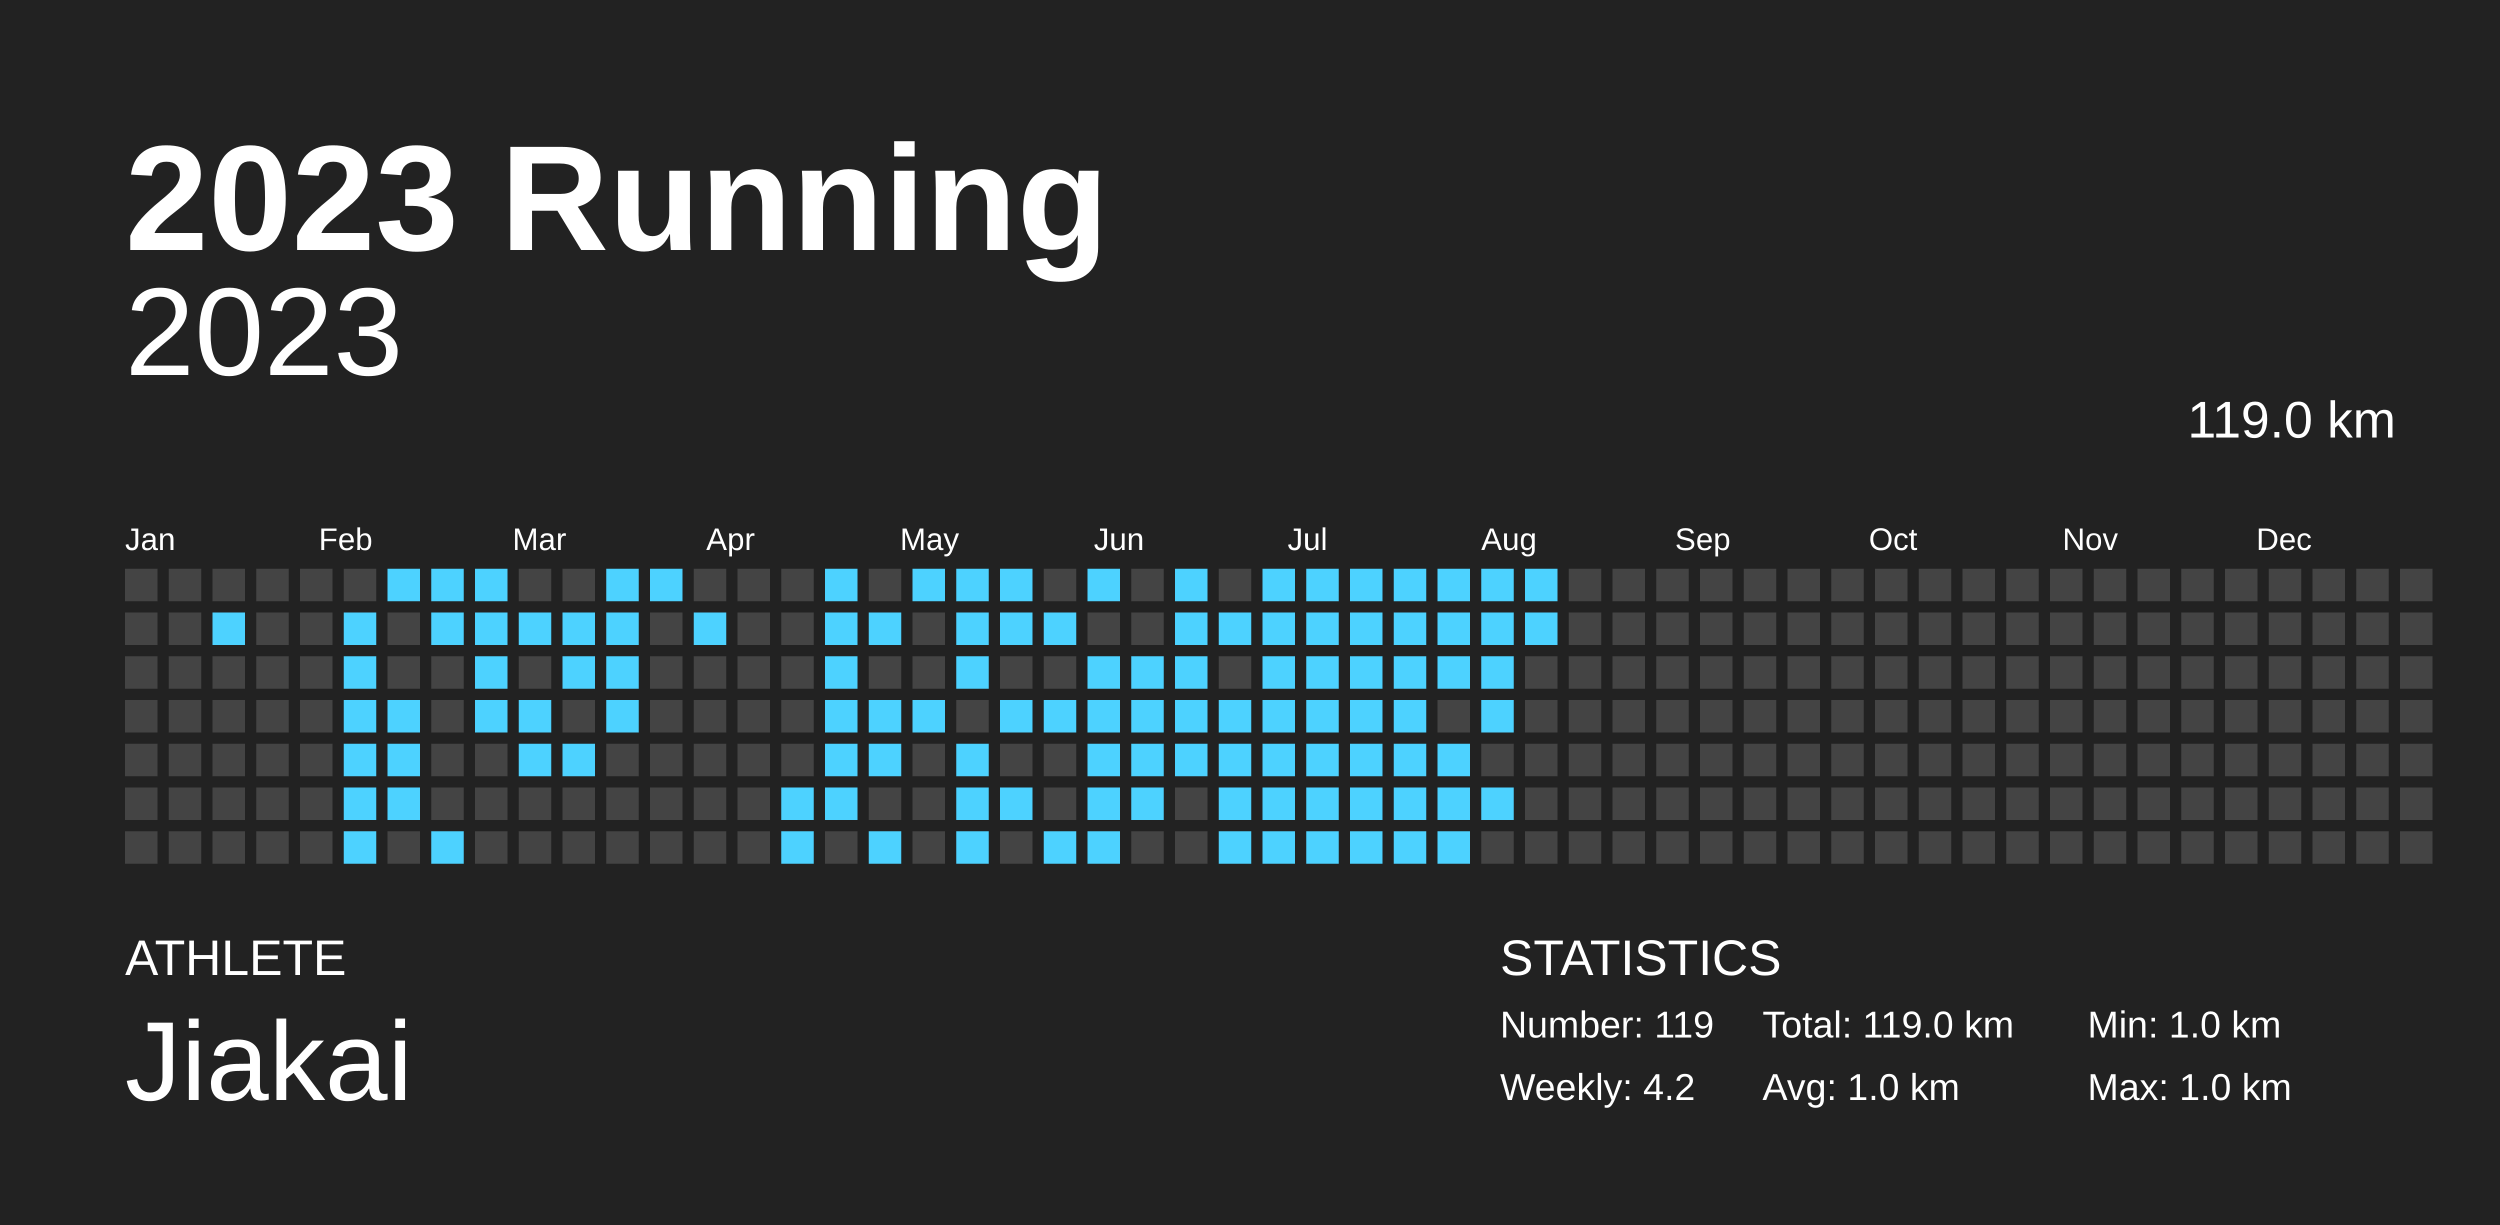
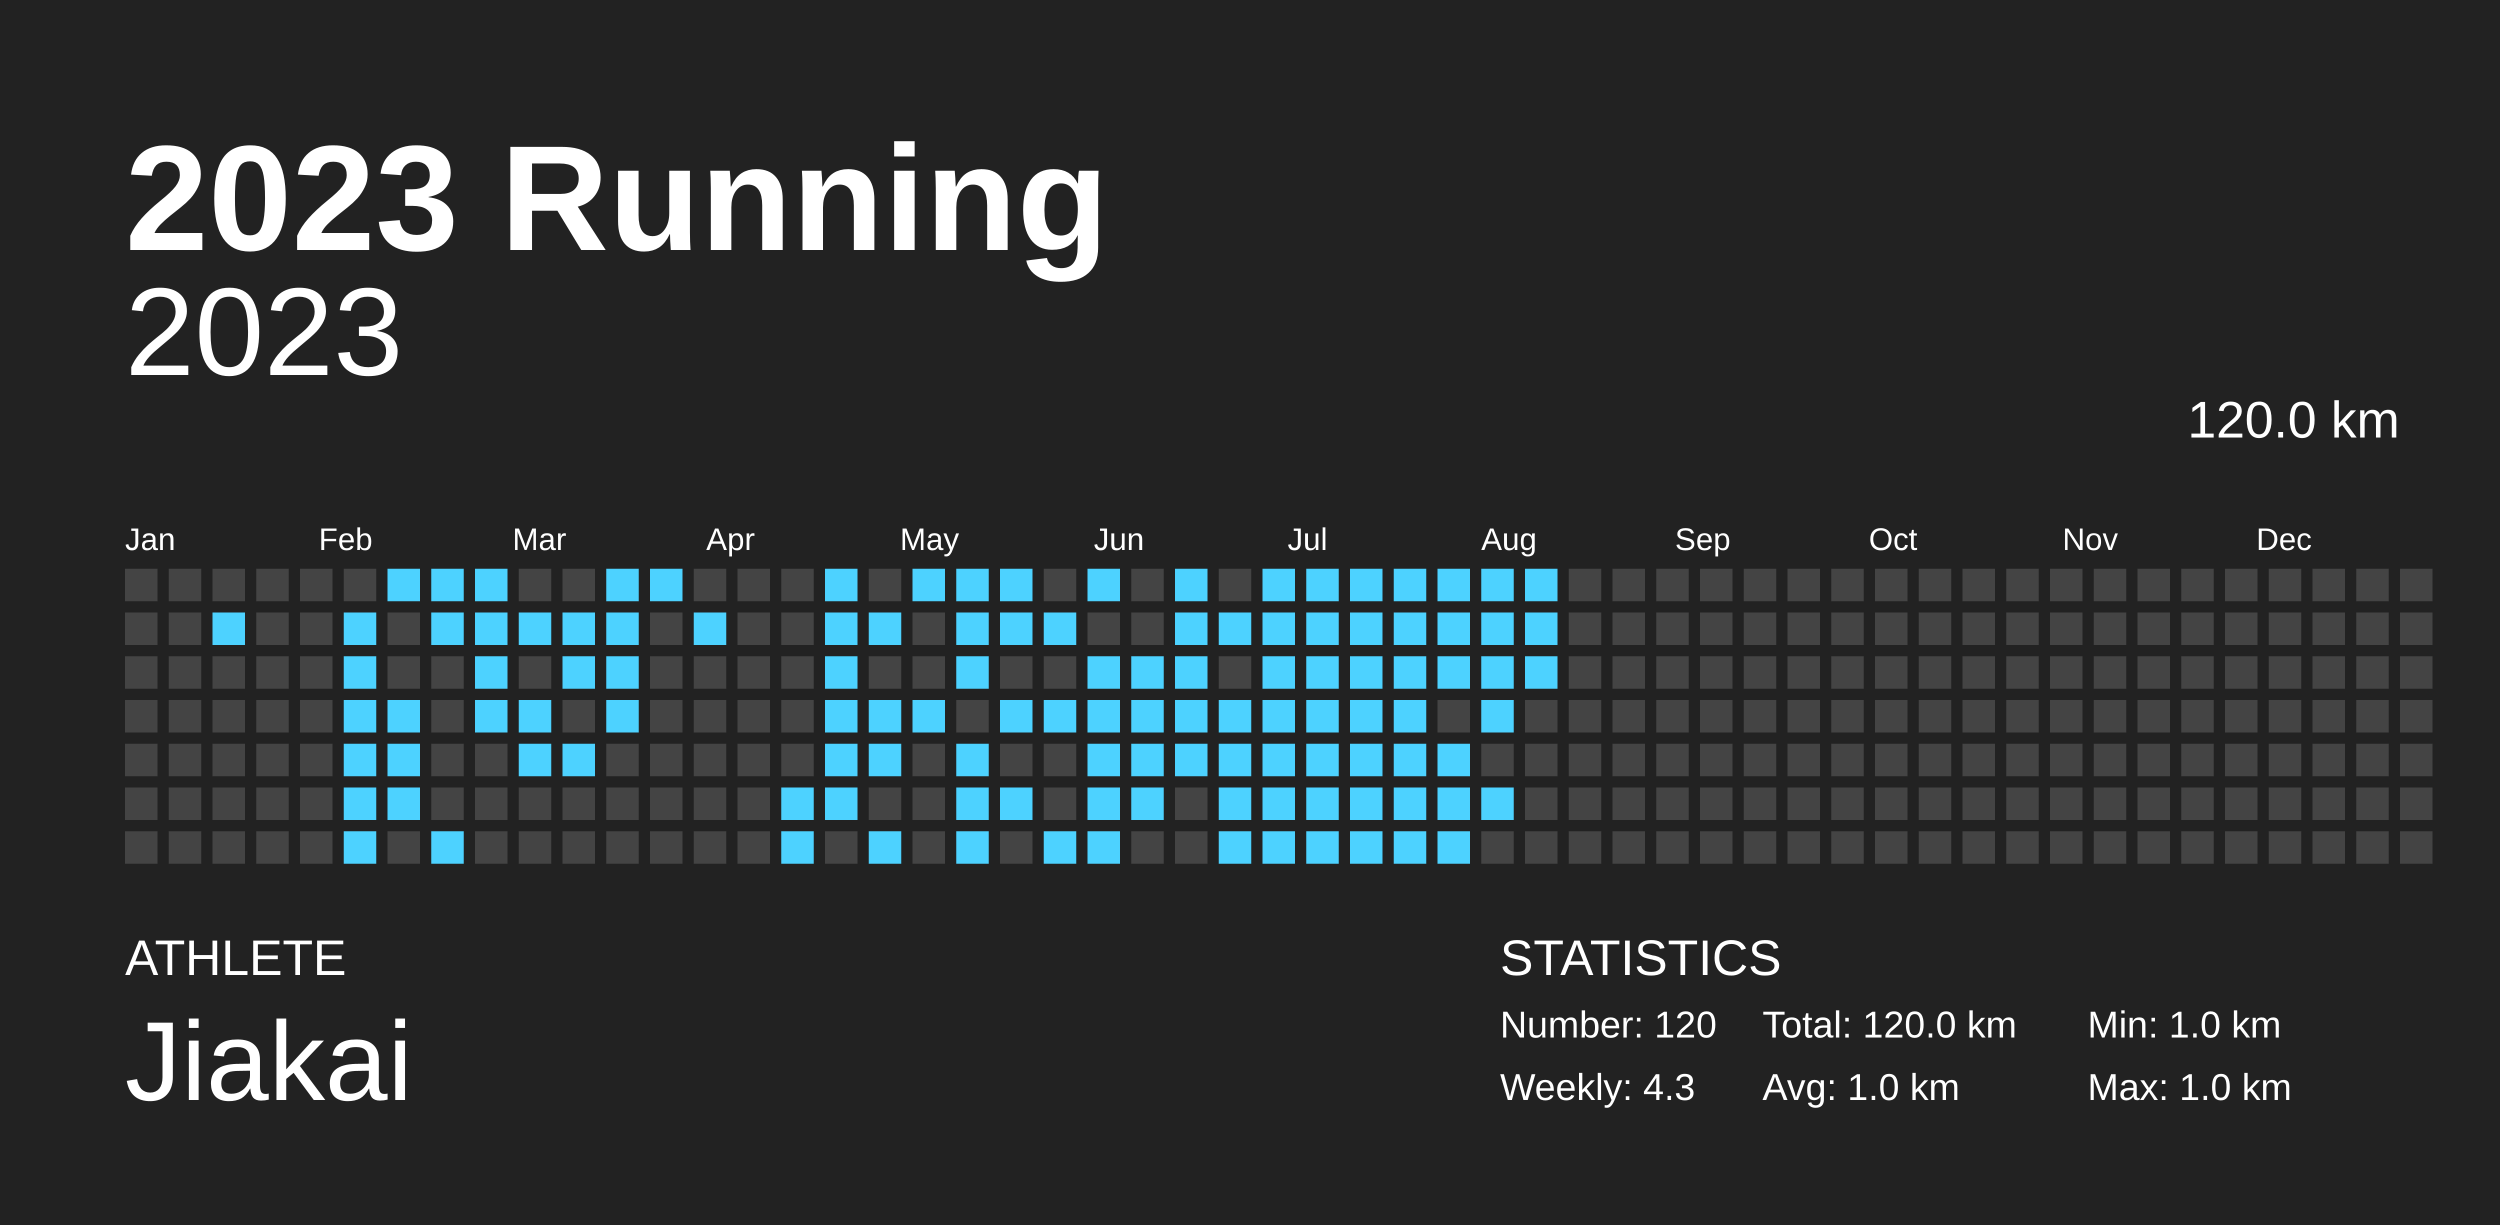
<svg xmlns="http://www.w3.org/2000/svg" baseProfile="full" height="98mm" version="1.1" viewBox="0,0,200,98" width="200mm">
  <defs />
  <rect fill="#222222" height="98" width="200" x="0" y="0" />
  <text fill="#FFFFFF" style="font-size:12px; font-family:Arial; font-weight:bold;" x="10" y="20">2023 Running</text>
  <text fill="#FFFFFF" style="font-size:4px; font-family:Arial" x="10" y="78">ATHLETE</text>
  <text fill="#FFFFFF" style="font-size:9px; font-family:Arial" x="10" y="88">Jiakai</text>
  <text fill="#FFFFFF" style="font-size:4px; font-family:Arial" x="120" y="78">STATISTICS</text>
-   <text fill="#FFFFFF" style="font-size:3px; font-family:Arial" x="120" y="83">Number: 119</text>
-   <text fill="#FFFFFF" style="font-size:3px; font-family:Arial" x="120" y="88">Weekly: 4.2</text>
-   <text fill="#FFFFFF" style="font-size:3px; font-family:Arial" x="141" y="83">Total: 119.0 km</text>
+   <text fill="#FFFFFF" style="font-size:3px; font-family:Arial" x="120" y="83">Number: 120</text>
+   <text fill="#FFFFFF" style="font-size:3px; font-family:Arial" x="120" y="88">Weekly: 4.3</text>
+   <text fill="#FFFFFF" style="font-size:3px; font-family:Arial" x="141" y="83">Total: 120.0 km</text>
  <text fill="#FFFFFF" style="font-size:3px; font-family:Arial" x="141" y="88">Avg: 1.0 km</text>
  <text fill="#FFFFFF" style="font-size:3px; font-family:Arial" x="167" y="83">Min: 1.0 km</text>
  <text fill="#FFFFFF" style="font-size:3px; font-family:Arial" x="167" y="88">Max: 1.0 km</text>
  <text alignment-baseline="hanging" fill="#FFFFFF" style="font-size:10.0px; font-family:Arial;" x="10" y="30">2023</text>
-   <text alignment-baseline="hanging" fill="#FFFFFF" style="font-size:4.125px; font-family:Arial;" x="175" y="35">119.0 km</text>
+   <text alignment-baseline="hanging" fill="#FFFFFF" style="font-size:4.125px; font-family:Arial;" x="175" y="35">120.0 km</text>
  <text fill="#FFFFFF" style="font-size:2.5px; font-family:Arial" x="10.0" y="44">Jan</text>
  <text fill="#FFFFFF" style="font-size:2.5px; font-family:Arial" x="25.5" y="44">Feb</text>
  <text fill="#FFFFFF" style="font-size:2.5px; font-family:Arial" x="41.0" y="44">Mar</text>
  <text fill="#FFFFFF" style="font-size:2.5px; font-family:Arial" x="56.5" y="44">Apr</text>
  <text fill="#FFFFFF" style="font-size:2.5px; font-family:Arial" x="72.0" y="44">May</text>
  <text fill="#FFFFFF" style="font-size:2.5px; font-family:Arial" x="87.5" y="44">Jun</text>
  <text fill="#FFFFFF" style="font-size:2.5px; font-family:Arial" x="103.0" y="44">Jul</text>
  <text fill="#FFFFFF" style="font-size:2.5px; font-family:Arial" x="118.5" y="44">Aug</text>
  <text fill="#FFFFFF" style="font-size:2.5px; font-family:Arial" x="134.0" y="44">Sep</text>
  <text fill="#FFFFFF" style="font-size:2.5px; font-family:Arial" x="149.5" y="44">Oct</text>
  <text fill="#FFFFFF" style="font-size:2.5px; font-family:Arial" x="165.0" y="44">Nov</text>
  <text fill="#FFFFFF" style="font-size:2.5px; font-family:Arial" x="180.5" y="44">Dec</text>
  <rect fill="#444444" height="2.6" width="2.6" x="10.0" y="45.5" />
  <rect fill="#444444" height="2.6" width="2.6" x="10.0" y="49.0" />
  <rect fill="#444444" height="2.6" width="2.6" x="10.0" y="52.5" />
  <rect fill="#444444" height="2.6" width="2.6" x="10.0" y="56.0" />
  <rect fill="#444444" height="2.6" width="2.6" x="10.0" y="59.5" />
  <rect fill="#444444" height="2.6" width="2.6" x="10.0" y="63.0" />
  <rect fill="#444444" height="2.6" width="2.6" x="10.0" y="66.5" />
  <rect fill="#444444" height="2.6" width="2.6" x="13.5" y="45.5" />
  <rect fill="#444444" height="2.6" width="2.6" x="13.5" y="49.0" />
  <rect fill="#444444" height="2.6" width="2.6" x="13.5" y="52.5" />
  <rect fill="#444444" height="2.6" width="2.6" x="13.5" y="56.0" />
  <rect fill="#444444" height="2.6" width="2.6" x="13.5" y="59.5" />
  <rect fill="#444444" height="2.6" width="2.6" x="13.5" y="63.0" />
  <rect fill="#444444" height="2.6" width="2.6" x="13.5" y="66.5" />
  <rect fill="#444444" height="2.6" width="2.6" x="17.0" y="45.5" />
  <rect fill="#4dd2ff" height="2.6" width="2.6" x="17.0" y="49.0" />
  <rect fill="#444444" height="2.6" width="2.6" x="17.0" y="52.5" />
  <rect fill="#444444" height="2.6" width="2.6" x="17.0" y="56.0" />
  <rect fill="#444444" height="2.6" width="2.6" x="17.0" y="59.5" />
  <rect fill="#444444" height="2.6" width="2.6" x="17.0" y="63.0" />
  <rect fill="#444444" height="2.6" width="2.6" x="17.0" y="66.5" />
  <rect fill="#444444" height="2.6" width="2.6" x="20.5" y="45.5" />
  <rect fill="#444444" height="2.6" width="2.6" x="20.5" y="49.0" />
  <rect fill="#444444" height="2.6" width="2.6" x="20.5" y="52.5" />
  <rect fill="#444444" height="2.6" width="2.6" x="20.5" y="56.0" />
  <rect fill="#444444" height="2.6" width="2.6" x="20.5" y="59.5" />
  <rect fill="#444444" height="2.6" width="2.6" x="20.5" y="63.0" />
  <rect fill="#444444" height="2.6" width="2.6" x="20.5" y="66.5" />
  <rect fill="#444444" height="2.6" width="2.6" x="24.0" y="45.5" />
  <rect fill="#444444" height="2.6" width="2.6" x="24.0" y="49.0" />
  <rect fill="#444444" height="2.6" width="2.6" x="24.0" y="52.5" />
  <rect fill="#444444" height="2.6" width="2.6" x="24.0" y="56.0" />
  <rect fill="#444444" height="2.6" width="2.6" x="24.0" y="59.5" />
  <rect fill="#444444" height="2.6" width="2.6" x="24.0" y="63.0" />
  <rect fill="#444444" height="2.6" width="2.6" x="24.0" y="66.5" />
  <rect fill="#444444" height="2.6" width="2.6" x="27.5" y="45.5" />
  <rect fill="#4dd2ff" height="2.6" width="2.6" x="27.5" y="49.0" />
  <rect fill="#4dd2ff" height="2.6" width="2.6" x="27.5" y="52.5" />
  <rect fill="#4dd2ff" height="2.6" width="2.6" x="27.5" y="56.0" />
  <rect fill="#4dd2ff" height="2.6" width="2.6" x="27.5" y="59.5" />
  <rect fill="#4dd2ff" height="2.6" width="2.6" x="27.5" y="63.0" />
  <rect fill="#4dd2ff" height="2.6" width="2.6" x="27.5" y="66.5" />
  <rect fill="#4dd2ff" height="2.6" width="2.6" x="31.0" y="45.5" />
  <rect fill="#444444" height="2.6" width="2.6" x="31.0" y="49.0" />
  <rect fill="#444444" height="2.6" width="2.6" x="31.0" y="52.5" />
  <rect fill="#4dd2ff" height="2.6" width="2.6" x="31.0" y="56.0" />
  <rect fill="#4dd2ff" height="2.6" width="2.6" x="31.0" y="59.5" />
  <rect fill="#4dd2ff" height="2.6" width="2.6" x="31.0" y="63.0" />
  <rect fill="#444444" height="2.6" width="2.6" x="31.0" y="66.5" />
  <rect fill="#4dd2ff" height="2.6" width="2.6" x="34.5" y="45.5" />
  <rect fill="#4dd2ff" height="2.6" width="2.6" x="34.5" y="49.0" />
  <rect fill="#444444" height="2.6" width="2.6" x="34.5" y="52.5" />
  <rect fill="#444444" height="2.6" width="2.6" x="34.5" y="56.0" />
  <rect fill="#444444" height="2.6" width="2.6" x="34.5" y="59.5" />
  <rect fill="#444444" height="2.6" width="2.6" x="34.5" y="63.0" />
  <rect fill="#4dd2ff" height="2.6" width="2.6" x="34.5" y="66.5" />
  <rect fill="#4dd2ff" height="2.6" width="2.6" x="38.0" y="45.5" />
  <rect fill="#4dd2ff" height="2.6" width="2.6" x="38.0" y="49.0" />
  <rect fill="#4dd2ff" height="2.6" width="2.6" x="38.0" y="52.5" />
  <rect fill="#4dd2ff" height="2.6" width="2.6" x="38.0" y="56.0" />
  <rect fill="#444444" height="2.6" width="2.6" x="38.0" y="59.5" />
  <rect fill="#444444" height="2.6" width="2.6" x="38.0" y="63.0" />
  <rect fill="#444444" height="2.6" width="2.6" x="38.0" y="66.5" />
  <rect fill="#444444" height="2.6" width="2.6" x="41.5" y="45.5" />
  <rect fill="#4dd2ff" height="2.6" width="2.6" x="41.5" y="49.0" />
  <rect fill="#444444" height="2.6" width="2.6" x="41.5" y="52.5" />
  <rect fill="#4dd2ff" height="2.6" width="2.6" x="41.5" y="56.0" />
  <rect fill="#4dd2ff" height="2.6" width="2.6" x="41.5" y="59.5" />
  <rect fill="#444444" height="2.6" width="2.6" x="41.5" y="63.0" />
  <rect fill="#444444" height="2.6" width="2.6" x="41.5" y="66.5" />
  <rect fill="#444444" height="2.6" width="2.6" x="45.0" y="45.5" />
  <rect fill="#4dd2ff" height="2.6" width="2.6" x="45.0" y="49.0" />
  <rect fill="#4dd2ff" height="2.6" width="2.6" x="45.0" y="52.5" />
  <rect fill="#444444" height="2.6" width="2.6" x="45.0" y="56.0" />
  <rect fill="#4dd2ff" height="2.6" width="2.6" x="45.0" y="59.5" />
  <rect fill="#444444" height="2.6" width="2.6" x="45.0" y="63.0" />
  <rect fill="#444444" height="2.6" width="2.6" x="45.0" y="66.5" />
  <rect fill="#4dd2ff" height="2.6" width="2.6" x="48.5" y="45.5" />
  <rect fill="#4dd2ff" height="2.6" width="2.6" x="48.5" y="49.0" />
  <rect fill="#4dd2ff" height="2.6" width="2.6" x="48.5" y="52.5" />
  <rect fill="#4dd2ff" height="2.6" width="2.6" x="48.5" y="56.0" />
  <rect fill="#444444" height="2.6" width="2.6" x="48.5" y="59.5" />
  <rect fill="#444444" height="2.6" width="2.6" x="48.5" y="63.0" />
  <rect fill="#444444" height="2.6" width="2.6" x="48.5" y="66.5" />
  <rect fill="#4dd2ff" height="2.6" width="2.6" x="52.0" y="45.5" />
  <rect fill="#444444" height="2.6" width="2.6" x="52.0" y="49.0" />
  <rect fill="#444444" height="2.6" width="2.6" x="52.0" y="52.5" />
  <rect fill="#444444" height="2.6" width="2.6" x="52.0" y="56.0" />
  <rect fill="#444444" height="2.6" width="2.6" x="52.0" y="59.5" />
  <rect fill="#444444" height="2.6" width="2.6" x="52.0" y="63.0" />
  <rect fill="#444444" height="2.6" width="2.6" x="52.0" y="66.5" />
  <rect fill="#444444" height="2.6" width="2.6" x="55.5" y="45.5" />
  <rect fill="#4dd2ff" height="2.6" width="2.6" x="55.5" y="49.0" />
  <rect fill="#444444" height="2.6" width="2.6" x="55.5" y="52.5" />
  <rect fill="#444444" height="2.6" width="2.6" x="55.5" y="56.0" />
  <rect fill="#444444" height="2.6" width="2.6" x="55.5" y="59.5" />
  <rect fill="#444444" height="2.6" width="2.6" x="55.5" y="63.0" />
  <rect fill="#444444" height="2.6" width="2.6" x="55.5" y="66.5" />
  <rect fill="#444444" height="2.6" width="2.6" x="59.0" y="45.5" />
  <rect fill="#444444" height="2.6" width="2.6" x="59.0" y="49.0" />
  <rect fill="#444444" height="2.6" width="2.6" x="59.0" y="52.5" />
  <rect fill="#444444" height="2.6" width="2.6" x="59.0" y="56.0" />
  <rect fill="#444444" height="2.6" width="2.6" x="59.0" y="59.5" />
  <rect fill="#444444" height="2.6" width="2.6" x="59.0" y="63.0" />
  <rect fill="#444444" height="2.6" width="2.6" x="59.0" y="66.5" />
  <rect fill="#444444" height="2.6" width="2.6" x="62.5" y="45.5" />
  <rect fill="#444444" height="2.6" width="2.6" x="62.5" y="49.0" />
  <rect fill="#444444" height="2.6" width="2.6" x="62.5" y="52.5" />
  <rect fill="#444444" height="2.6" width="2.6" x="62.5" y="56.0" />
  <rect fill="#444444" height="2.6" width="2.6" x="62.5" y="59.5" />
  <rect fill="#4dd2ff" height="2.6" width="2.6" x="62.5" y="63.0" />
  <rect fill="#4dd2ff" height="2.6" width="2.6" x="62.5" y="66.5" />
  <rect fill="#4dd2ff" height="2.6" width="2.6" x="66.0" y="45.5" />
  <rect fill="#4dd2ff" height="2.6" width="2.6" x="66.0" y="49.0" />
  <rect fill="#4dd2ff" height="2.6" width="2.6" x="66.0" y="52.5" />
  <rect fill="#4dd2ff" height="2.6" width="2.6" x="66.0" y="56.0" />
  <rect fill="#4dd2ff" height="2.6" width="2.6" x="66.0" y="59.5" />
  <rect fill="#4dd2ff" height="2.6" width="2.6" x="66.0" y="63.0" />
  <rect fill="#444444" height="2.6" width="2.6" x="66.0" y="66.5" />
  <rect fill="#444444" height="2.6" width="2.6" x="69.5" y="45.5" />
  <rect fill="#4dd2ff" height="2.6" width="2.6" x="69.5" y="49.0" />
  <rect fill="#444444" height="2.6" width="2.6" x="69.5" y="52.5" />
  <rect fill="#4dd2ff" height="2.6" width="2.6" x="69.5" y="56.0" />
  <rect fill="#4dd2ff" height="2.6" width="2.6" x="69.5" y="59.5" />
  <rect fill="#444444" height="2.6" width="2.6" x="69.5" y="63.0" />
  <rect fill="#4dd2ff" height="2.6" width="2.6" x="69.5" y="66.5" />
  <rect fill="#4dd2ff" height="2.6" width="2.6" x="73.0" y="45.5" />
  <rect fill="#444444" height="2.6" width="2.6" x="73.0" y="49.0" />
  <rect fill="#444444" height="2.6" width="2.6" x="73.0" y="52.5" />
  <rect fill="#4dd2ff" height="2.6" width="2.6" x="73.0" y="56.0" />
  <rect fill="#444444" height="2.6" width="2.6" x="73.0" y="59.5" />
  <rect fill="#444444" height="2.6" width="2.6" x="73.0" y="63.0" />
  <rect fill="#444444" height="2.6" width="2.6" x="73.0" y="66.5" />
  <rect fill="#4dd2ff" height="2.6" width="2.6" x="76.5" y="45.5" />
  <rect fill="#4dd2ff" height="2.6" width="2.6" x="76.5" y="49.0" />
  <rect fill="#4dd2ff" height="2.6" width="2.6" x="76.5" y="52.5" />
  <rect fill="#444444" height="2.6" width="2.6" x="76.5" y="56.0" />
  <rect fill="#4dd2ff" height="2.6" width="2.6" x="76.5" y="59.5" />
  <rect fill="#4dd2ff" height="2.6" width="2.6" x="76.5" y="63.0" />
  <rect fill="#4dd2ff" height="2.6" width="2.6" x="76.5" y="66.5" />
  <rect fill="#4dd2ff" height="2.6" width="2.6" x="80.0" y="45.5" />
  <rect fill="#4dd2ff" height="2.6" width="2.6" x="80.0" y="49.0" />
  <rect fill="#444444" height="2.6" width="2.6" x="80.0" y="52.5" />
  <rect fill="#4dd2ff" height="2.6" width="2.6" x="80.0" y="56.0" />
  <rect fill="#444444" height="2.6" width="2.6" x="80.0" y="59.5" />
  <rect fill="#4dd2ff" height="2.6" width="2.6" x="80.0" y="63.0" />
  <rect fill="#444444" height="2.6" width="2.6" x="80.0" y="66.5" />
  <rect fill="#444444" height="2.6" width="2.6" x="83.5" y="45.5" />
  <rect fill="#4dd2ff" height="2.6" width="2.6" x="83.5" y="49.0" />
  <rect fill="#444444" height="2.6" width="2.6" x="83.5" y="52.5" />
  <rect fill="#4dd2ff" height="2.6" width="2.6" x="83.5" y="56.0" />
  <rect fill="#444444" height="2.6" width="2.6" x="83.5" y="59.5" />
  <rect fill="#444444" height="2.6" width="2.6" x="83.5" y="63.0" />
  <rect fill="#4dd2ff" height="2.6" width="2.6" x="83.5" y="66.5" />
  <rect fill="#4dd2ff" height="2.6" width="2.6" x="87.0" y="45.5" />
  <rect fill="#444444" height="2.6" width="2.6" x="87.0" y="49.0" />
  <rect fill="#4dd2ff" height="2.6" width="2.6" x="87.0" y="52.5" />
  <rect fill="#4dd2ff" height="2.6" width="2.6" x="87.0" y="56.0" />
  <rect fill="#4dd2ff" height="2.6" width="2.6" x="87.0" y="59.5" />
  <rect fill="#4dd2ff" height="2.6" width="2.6" x="87.0" y="63.0" />
  <rect fill="#4dd2ff" height="2.6" width="2.6" x="87.0" y="66.5" />
  <rect fill="#444444" height="2.6" width="2.6" x="90.5" y="45.5" />
  <rect fill="#444444" height="2.6" width="2.6" x="90.5" y="49.0" />
  <rect fill="#4dd2ff" height="2.6" width="2.6" x="90.5" y="52.5" />
  <rect fill="#4dd2ff" height="2.6" width="2.6" x="90.5" y="56.0" />
  <rect fill="#4dd2ff" height="2.6" width="2.6" x="90.5" y="59.5" />
  <rect fill="#4dd2ff" height="2.6" width="2.6" x="90.5" y="63.0" />
  <rect fill="#444444" height="2.6" width="2.6" x="90.5" y="66.5" />
  <rect fill="#4dd2ff" height="2.6" width="2.6" x="94.0" y="45.5" />
  <rect fill="#4dd2ff" height="2.6" width="2.6" x="94.0" y="49.0" />
  <rect fill="#4dd2ff" height="2.6" width="2.6" x="94.0" y="52.5" />
  <rect fill="#4dd2ff" height="2.6" width="2.6" x="94.0" y="56.0" />
  <rect fill="#4dd2ff" height="2.6" width="2.6" x="94.0" y="59.5" />
  <rect fill="#444444" height="2.6" width="2.6" x="94.0" y="63.0" />
  <rect fill="#444444" height="2.6" width="2.6" x="94.0" y="66.5" />
  <rect fill="#444444" height="2.6" width="2.6" x="97.5" y="45.5" />
  <rect fill="#4dd2ff" height="2.6" width="2.6" x="97.5" y="49.0" />
  <rect fill="#444444" height="2.6" width="2.6" x="97.5" y="52.5" />
  <rect fill="#4dd2ff" height="2.6" width="2.6" x="97.5" y="56.0" />
  <rect fill="#4dd2ff" height="2.6" width="2.6" x="97.5" y="59.5" />
  <rect fill="#4dd2ff" height="2.6" width="2.6" x="97.5" y="63.0" />
  <rect fill="#4dd2ff" height="2.6" width="2.6" x="97.5" y="66.5" />
  <rect fill="#4dd2ff" height="2.6" width="2.6" x="101.0" y="45.5" />
  <rect fill="#4dd2ff" height="2.6" width="2.6" x="101.0" y="49.0" />
  <rect fill="#4dd2ff" height="2.6" width="2.6" x="101.0" y="52.5" />
  <rect fill="#4dd2ff" height="2.6" width="2.6" x="101.0" y="56.0" />
  <rect fill="#4dd2ff" height="2.6" width="2.6" x="101.0" y="59.5" />
  <rect fill="#4dd2ff" height="2.6" width="2.6" x="101.0" y="63.0" />
  <rect fill="#4dd2ff" height="2.6" width="2.6" x="101.0" y="66.5" />
  <rect fill="#4dd2ff" height="2.6" width="2.6" x="104.5" y="45.5" />
  <rect fill="#4dd2ff" height="2.6" width="2.6" x="104.5" y="49.0" />
  <rect fill="#4dd2ff" height="2.6" width="2.6" x="104.5" y="52.5" />
  <rect fill="#4dd2ff" height="2.6" width="2.6" x="104.5" y="56.0" />
  <rect fill="#4dd2ff" height="2.6" width="2.6" x="104.5" y="59.5" />
  <rect fill="#4dd2ff" height="2.6" width="2.6" x="104.5" y="63.0" />
  <rect fill="#4dd2ff" height="2.6" width="2.6" x="104.5" y="66.5" />
  <rect fill="#4dd2ff" height="2.6" width="2.6" x="108.0" y="45.5" />
  <rect fill="#4dd2ff" height="2.6" width="2.6" x="108.0" y="49.0" />
  <rect fill="#4dd2ff" height="2.6" width="2.6" x="108.0" y="52.5" />
  <rect fill="#4dd2ff" height="2.6" width="2.6" x="108.0" y="56.0" />
  <rect fill="#4dd2ff" height="2.6" width="2.6" x="108.0" y="59.5" />
  <rect fill="#4dd2ff" height="2.6" width="2.6" x="108.0" y="63.0" />
  <rect fill="#4dd2ff" height="2.6" width="2.6" x="108.0" y="66.5" />
  <rect fill="#4dd2ff" height="2.6" width="2.6" x="111.5" y="45.5" />
  <rect fill="#4dd2ff" height="2.6" width="2.6" x="111.5" y="49.0" />
  <rect fill="#4dd2ff" height="2.6" width="2.6" x="111.5" y="52.5" />
  <rect fill="#4dd2ff" height="2.6" width="2.6" x="111.5" y="56.0" />
  <rect fill="#4dd2ff" height="2.6" width="2.6" x="111.5" y="59.5" />
  <rect fill="#4dd2ff" height="2.6" width="2.6" x="111.5" y="63.0" />
  <rect fill="#4dd2ff" height="2.6" width="2.6" x="111.5" y="66.5" />
  <rect fill="#4dd2ff" height="2.6" width="2.6" x="115.0" y="45.5" />
  <rect fill="#4dd2ff" height="2.6" width="2.6" x="115.0" y="49.0" />
  <rect fill="#4dd2ff" height="2.6" width="2.6" x="115.0" y="52.5" />
  <rect fill="#444444" height="2.6" width="2.6" x="115.0" y="56.0" />
  <rect fill="#4dd2ff" height="2.6" width="2.6" x="115.0" y="59.5" />
  <rect fill="#4dd2ff" height="2.6" width="2.6" x="115.0" y="63.0" />
  <rect fill="#4dd2ff" height="2.6" width="2.6" x="115.0" y="66.5" />
  <rect fill="#4dd2ff" height="2.6" width="2.6" x="118.5" y="45.5" />
  <rect fill="#4dd2ff" height="2.6" width="2.6" x="118.5" y="49.0" />
  <rect fill="#4dd2ff" height="2.6" width="2.6" x="118.5" y="52.5" />
  <rect fill="#4dd2ff" height="2.6" width="2.6" x="118.5" y="56.0" />
  <rect fill="#444444" height="2.6" width="2.6" x="118.5" y="59.5" />
  <rect fill="#4dd2ff" height="2.6" width="2.6" x="118.5" y="63.0" />
  <rect fill="#444444" height="2.6" width="2.6" x="118.5" y="66.5" />
  <rect fill="#4dd2ff" height="2.6" width="2.6" x="122.0" y="45.5" />
  <rect fill="#4dd2ff" height="2.6" width="2.6" x="122.0" y="49.0" />
-   <rect fill="#444444" height="2.6" width="2.6" x="122.0" y="52.5" />
+   <rect fill="#4dd2ff" height="2.6" width="2.6" x="122.0" y="52.5" />
  <rect fill="#444444" height="2.6" width="2.6" x="122.0" y="56.0" />
  <rect fill="#444444" height="2.6" width="2.6" x="122.0" y="59.5" />
  <rect fill="#444444" height="2.6" width="2.6" x="122.0" y="63.0" />
  <rect fill="#444444" height="2.6" width="2.6" x="122.0" y="66.5" />
  <rect fill="#444444" height="2.6" width="2.6" x="125.5" y="45.5" />
  <rect fill="#444444" height="2.6" width="2.6" x="125.5" y="49.0" />
  <rect fill="#444444" height="2.6" width="2.6" x="125.5" y="52.5" />
  <rect fill="#444444" height="2.6" width="2.6" x="125.5" y="56.0" />
  <rect fill="#444444" height="2.6" width="2.6" x="125.5" y="59.5" />
  <rect fill="#444444" height="2.6" width="2.6" x="125.5" y="63.0" />
  <rect fill="#444444" height="2.6" width="2.6" x="125.5" y="66.5" />
  <rect fill="#444444" height="2.6" width="2.6" x="129.0" y="45.5" />
  <rect fill="#444444" height="2.6" width="2.6" x="129.0" y="49.0" />
  <rect fill="#444444" height="2.6" width="2.6" x="129.0" y="52.5" />
  <rect fill="#444444" height="2.6" width="2.6" x="129.0" y="56.0" />
  <rect fill="#444444" height="2.6" width="2.6" x="129.0" y="59.5" />
  <rect fill="#444444" height="2.6" width="2.6" x="129.0" y="63.0" />
  <rect fill="#444444" height="2.6" width="2.6" x="129.0" y="66.5" />
  <rect fill="#444444" height="2.6" width="2.6" x="132.5" y="45.5" />
  <rect fill="#444444" height="2.6" width="2.6" x="132.5" y="49.0" />
  <rect fill="#444444" height="2.6" width="2.6" x="132.5" y="52.5" />
  <rect fill="#444444" height="2.6" width="2.6" x="132.5" y="56.0" />
  <rect fill="#444444" height="2.6" width="2.6" x="132.5" y="59.5" />
  <rect fill="#444444" height="2.6" width="2.6" x="132.5" y="63.0" />
  <rect fill="#444444" height="2.6" width="2.6" x="132.5" y="66.5" />
  <rect fill="#444444" height="2.6" width="2.6" x="136.0" y="45.5" />
  <rect fill="#444444" height="2.6" width="2.6" x="136.0" y="49.0" />
  <rect fill="#444444" height="2.6" width="2.6" x="136.0" y="52.5" />
  <rect fill="#444444" height="2.6" width="2.6" x="136.0" y="56.0" />
  <rect fill="#444444" height="2.6" width="2.6" x="136.0" y="59.5" />
  <rect fill="#444444" height="2.6" width="2.6" x="136.0" y="63.0" />
  <rect fill="#444444" height="2.6" width="2.6" x="136.0" y="66.5" />
  <rect fill="#444444" height="2.6" width="2.6" x="139.5" y="45.5" />
  <rect fill="#444444" height="2.6" width="2.6" x="139.5" y="49.0" />
  <rect fill="#444444" height="2.6" width="2.6" x="139.5" y="52.5" />
  <rect fill="#444444" height="2.6" width="2.6" x="139.5" y="56.0" />
  <rect fill="#444444" height="2.6" width="2.6" x="139.5" y="59.5" />
  <rect fill="#444444" height="2.6" width="2.6" x="139.5" y="63.0" />
  <rect fill="#444444" height="2.6" width="2.6" x="139.5" y="66.5" />
  <rect fill="#444444" height="2.6" width="2.6" x="143.0" y="45.5" />
  <rect fill="#444444" height="2.6" width="2.6" x="143.0" y="49.0" />
  <rect fill="#444444" height="2.6" width="2.6" x="143.0" y="52.5" />
  <rect fill="#444444" height="2.6" width="2.6" x="143.0" y="56.0" />
  <rect fill="#444444" height="2.6" width="2.6" x="143.0" y="59.5" />
  <rect fill="#444444" height="2.6" width="2.6" x="143.0" y="63.0" />
  <rect fill="#444444" height="2.6" width="2.6" x="143.0" y="66.5" />
  <rect fill="#444444" height="2.6" width="2.6" x="146.5" y="45.5" />
  <rect fill="#444444" height="2.6" width="2.6" x="146.5" y="49.0" />
  <rect fill="#444444" height="2.6" width="2.6" x="146.5" y="52.5" />
  <rect fill="#444444" height="2.6" width="2.6" x="146.5" y="56.0" />
  <rect fill="#444444" height="2.6" width="2.6" x="146.5" y="59.5" />
  <rect fill="#444444" height="2.6" width="2.6" x="146.5" y="63.0" />
  <rect fill="#444444" height="2.6" width="2.6" x="146.5" y="66.5" />
  <rect fill="#444444" height="2.6" width="2.6" x="150.0" y="45.5" />
  <rect fill="#444444" height="2.6" width="2.6" x="150.0" y="49.0" />
  <rect fill="#444444" height="2.6" width="2.6" x="150.0" y="52.5" />
  <rect fill="#444444" height="2.6" width="2.6" x="150.0" y="56.0" />
  <rect fill="#444444" height="2.6" width="2.6" x="150.0" y="59.5" />
  <rect fill="#444444" height="2.6" width="2.6" x="150.0" y="63.0" />
  <rect fill="#444444" height="2.6" width="2.6" x="150.0" y="66.5" />
  <rect fill="#444444" height="2.6" width="2.6" x="153.5" y="45.5" />
  <rect fill="#444444" height="2.6" width="2.6" x="153.5" y="49.0" />
  <rect fill="#444444" height="2.6" width="2.6" x="153.5" y="52.5" />
  <rect fill="#444444" height="2.6" width="2.6" x="153.5" y="56.0" />
  <rect fill="#444444" height="2.6" width="2.6" x="153.5" y="59.5" />
  <rect fill="#444444" height="2.6" width="2.6" x="153.5" y="63.0" />
  <rect fill="#444444" height="2.6" width="2.6" x="153.5" y="66.5" />
  <rect fill="#444444" height="2.6" width="2.6" x="157.0" y="45.5" />
  <rect fill="#444444" height="2.6" width="2.6" x="157.0" y="49.0" />
  <rect fill="#444444" height="2.6" width="2.6" x="157.0" y="52.5" />
  <rect fill="#444444" height="2.6" width="2.6" x="157.0" y="56.0" />
  <rect fill="#444444" height="2.6" width="2.6" x="157.0" y="59.5" />
  <rect fill="#444444" height="2.6" width="2.6" x="157.0" y="63.0" />
  <rect fill="#444444" height="2.6" width="2.6" x="157.0" y="66.5" />
  <rect fill="#444444" height="2.6" width="2.6" x="160.5" y="45.5" />
  <rect fill="#444444" height="2.6" width="2.6" x="160.5" y="49.0" />
  <rect fill="#444444" height="2.6" width="2.6" x="160.5" y="52.5" />
  <rect fill="#444444" height="2.6" width="2.6" x="160.5" y="56.0" />
  <rect fill="#444444" height="2.6" width="2.6" x="160.5" y="59.5" />
  <rect fill="#444444" height="2.6" width="2.6" x="160.5" y="63.0" />
  <rect fill="#444444" height="2.6" width="2.6" x="160.5" y="66.5" />
  <rect fill="#444444" height="2.6" width="2.6" x="164.0" y="45.5" />
  <rect fill="#444444" height="2.6" width="2.6" x="164.0" y="49.0" />
  <rect fill="#444444" height="2.6" width="2.6" x="164.0" y="52.5" />
  <rect fill="#444444" height="2.6" width="2.6" x="164.0" y="56.0" />
  <rect fill="#444444" height="2.6" width="2.6" x="164.0" y="59.5" />
  <rect fill="#444444" height="2.6" width="2.6" x="164.0" y="63.0" />
  <rect fill="#444444" height="2.6" width="2.6" x="164.0" y="66.5" />
  <rect fill="#444444" height="2.6" width="2.6" x="167.5" y="45.5" />
  <rect fill="#444444" height="2.6" width="2.6" x="167.5" y="49.0" />
  <rect fill="#444444" height="2.6" width="2.6" x="167.5" y="52.5" />
  <rect fill="#444444" height="2.6" width="2.6" x="167.5" y="56.0" />
  <rect fill="#444444" height="2.6" width="2.6" x="167.5" y="59.5" />
  <rect fill="#444444" height="2.6" width="2.6" x="167.5" y="63.0" />
  <rect fill="#444444" height="2.6" width="2.6" x="167.5" y="66.5" />
  <rect fill="#444444" height="2.6" width="2.6" x="171.0" y="45.5" />
  <rect fill="#444444" height="2.6" width="2.6" x="171.0" y="49.0" />
  <rect fill="#444444" height="2.6" width="2.6" x="171.0" y="52.5" />
  <rect fill="#444444" height="2.6" width="2.6" x="171.0" y="56.0" />
  <rect fill="#444444" height="2.6" width="2.6" x="171.0" y="59.5" />
  <rect fill="#444444" height="2.6" width="2.6" x="171.0" y="63.0" />
  <rect fill="#444444" height="2.6" width="2.6" x="171.0" y="66.5" />
  <rect fill="#444444" height="2.6" width="2.6" x="174.5" y="45.5" />
  <rect fill="#444444" height="2.6" width="2.6" x="174.5" y="49.0" />
  <rect fill="#444444" height="2.6" width="2.6" x="174.5" y="52.5" />
  <rect fill="#444444" height="2.6" width="2.6" x="174.5" y="56.0" />
  <rect fill="#444444" height="2.6" width="2.6" x="174.5" y="59.5" />
  <rect fill="#444444" height="2.6" width="2.6" x="174.5" y="63.0" />
  <rect fill="#444444" height="2.6" width="2.6" x="174.5" y="66.5" />
  <rect fill="#444444" height="2.6" width="2.6" x="178.0" y="45.5" />
  <rect fill="#444444" height="2.6" width="2.6" x="178.0" y="49.0" />
  <rect fill="#444444" height="2.6" width="2.6" x="178.0" y="52.5" />
  <rect fill="#444444" height="2.6" width="2.6" x="178.0" y="56.0" />
  <rect fill="#444444" height="2.6" width="2.6" x="178.0" y="59.5" />
  <rect fill="#444444" height="2.6" width="2.6" x="178.0" y="63.0" />
  <rect fill="#444444" height="2.6" width="2.6" x="178.0" y="66.5" />
  <rect fill="#444444" height="2.6" width="2.6" x="181.5" y="45.5" />
  <rect fill="#444444" height="2.6" width="2.6" x="181.5" y="49.0" />
  <rect fill="#444444" height="2.6" width="2.6" x="181.5" y="52.5" />
  <rect fill="#444444" height="2.6" width="2.6" x="181.5" y="56.0" />
  <rect fill="#444444" height="2.6" width="2.6" x="181.5" y="59.5" />
  <rect fill="#444444" height="2.6" width="2.6" x="181.5" y="63.0" />
  <rect fill="#444444" height="2.6" width="2.6" x="181.5" y="66.5" />
  <rect fill="#444444" height="2.6" width="2.6" x="185.0" y="45.5" />
  <rect fill="#444444" height="2.6" width="2.6" x="185.0" y="49.0" />
  <rect fill="#444444" height="2.6" width="2.6" x="185.0" y="52.5" />
  <rect fill="#444444" height="2.6" width="2.6" x="185.0" y="56.0" />
  <rect fill="#444444" height="2.6" width="2.6" x="185.0" y="59.5" />
  <rect fill="#444444" height="2.6" width="2.6" x="185.0" y="63.0" />
  <rect fill="#444444" height="2.6" width="2.6" x="185.0" y="66.5" />
  <rect fill="#444444" height="2.6" width="2.6" x="188.5" y="45.5" />
  <rect fill="#444444" height="2.6" width="2.6" x="188.5" y="49.0" />
  <rect fill="#444444" height="2.6" width="2.6" x="188.5" y="52.5" />
  <rect fill="#444444" height="2.6" width="2.6" x="188.5" y="56.0" />
  <rect fill="#444444" height="2.6" width="2.6" x="188.5" y="59.5" />
  <rect fill="#444444" height="2.6" width="2.6" x="188.5" y="63.0" />
  <rect fill="#444444" height="2.6" width="2.6" x="188.5" y="66.5" />
  <rect fill="#444444" height="2.6" width="2.6" x="192.0" y="45.5" />
  <rect fill="#444444" height="2.6" width="2.6" x="192.0" y="49.0" />
  <rect fill="#444444" height="2.6" width="2.6" x="192.0" y="52.5" />
  <rect fill="#444444" height="2.6" width="2.6" x="192.0" y="56.0" />
  <rect fill="#444444" height="2.6" width="2.6" x="192.0" y="59.5" />
  <rect fill="#444444" height="2.6" width="2.6" x="192.0" y="63.0" />
  <rect fill="#444444" height="2.6" width="2.6" x="192.0" y="66.5" />
</svg>
